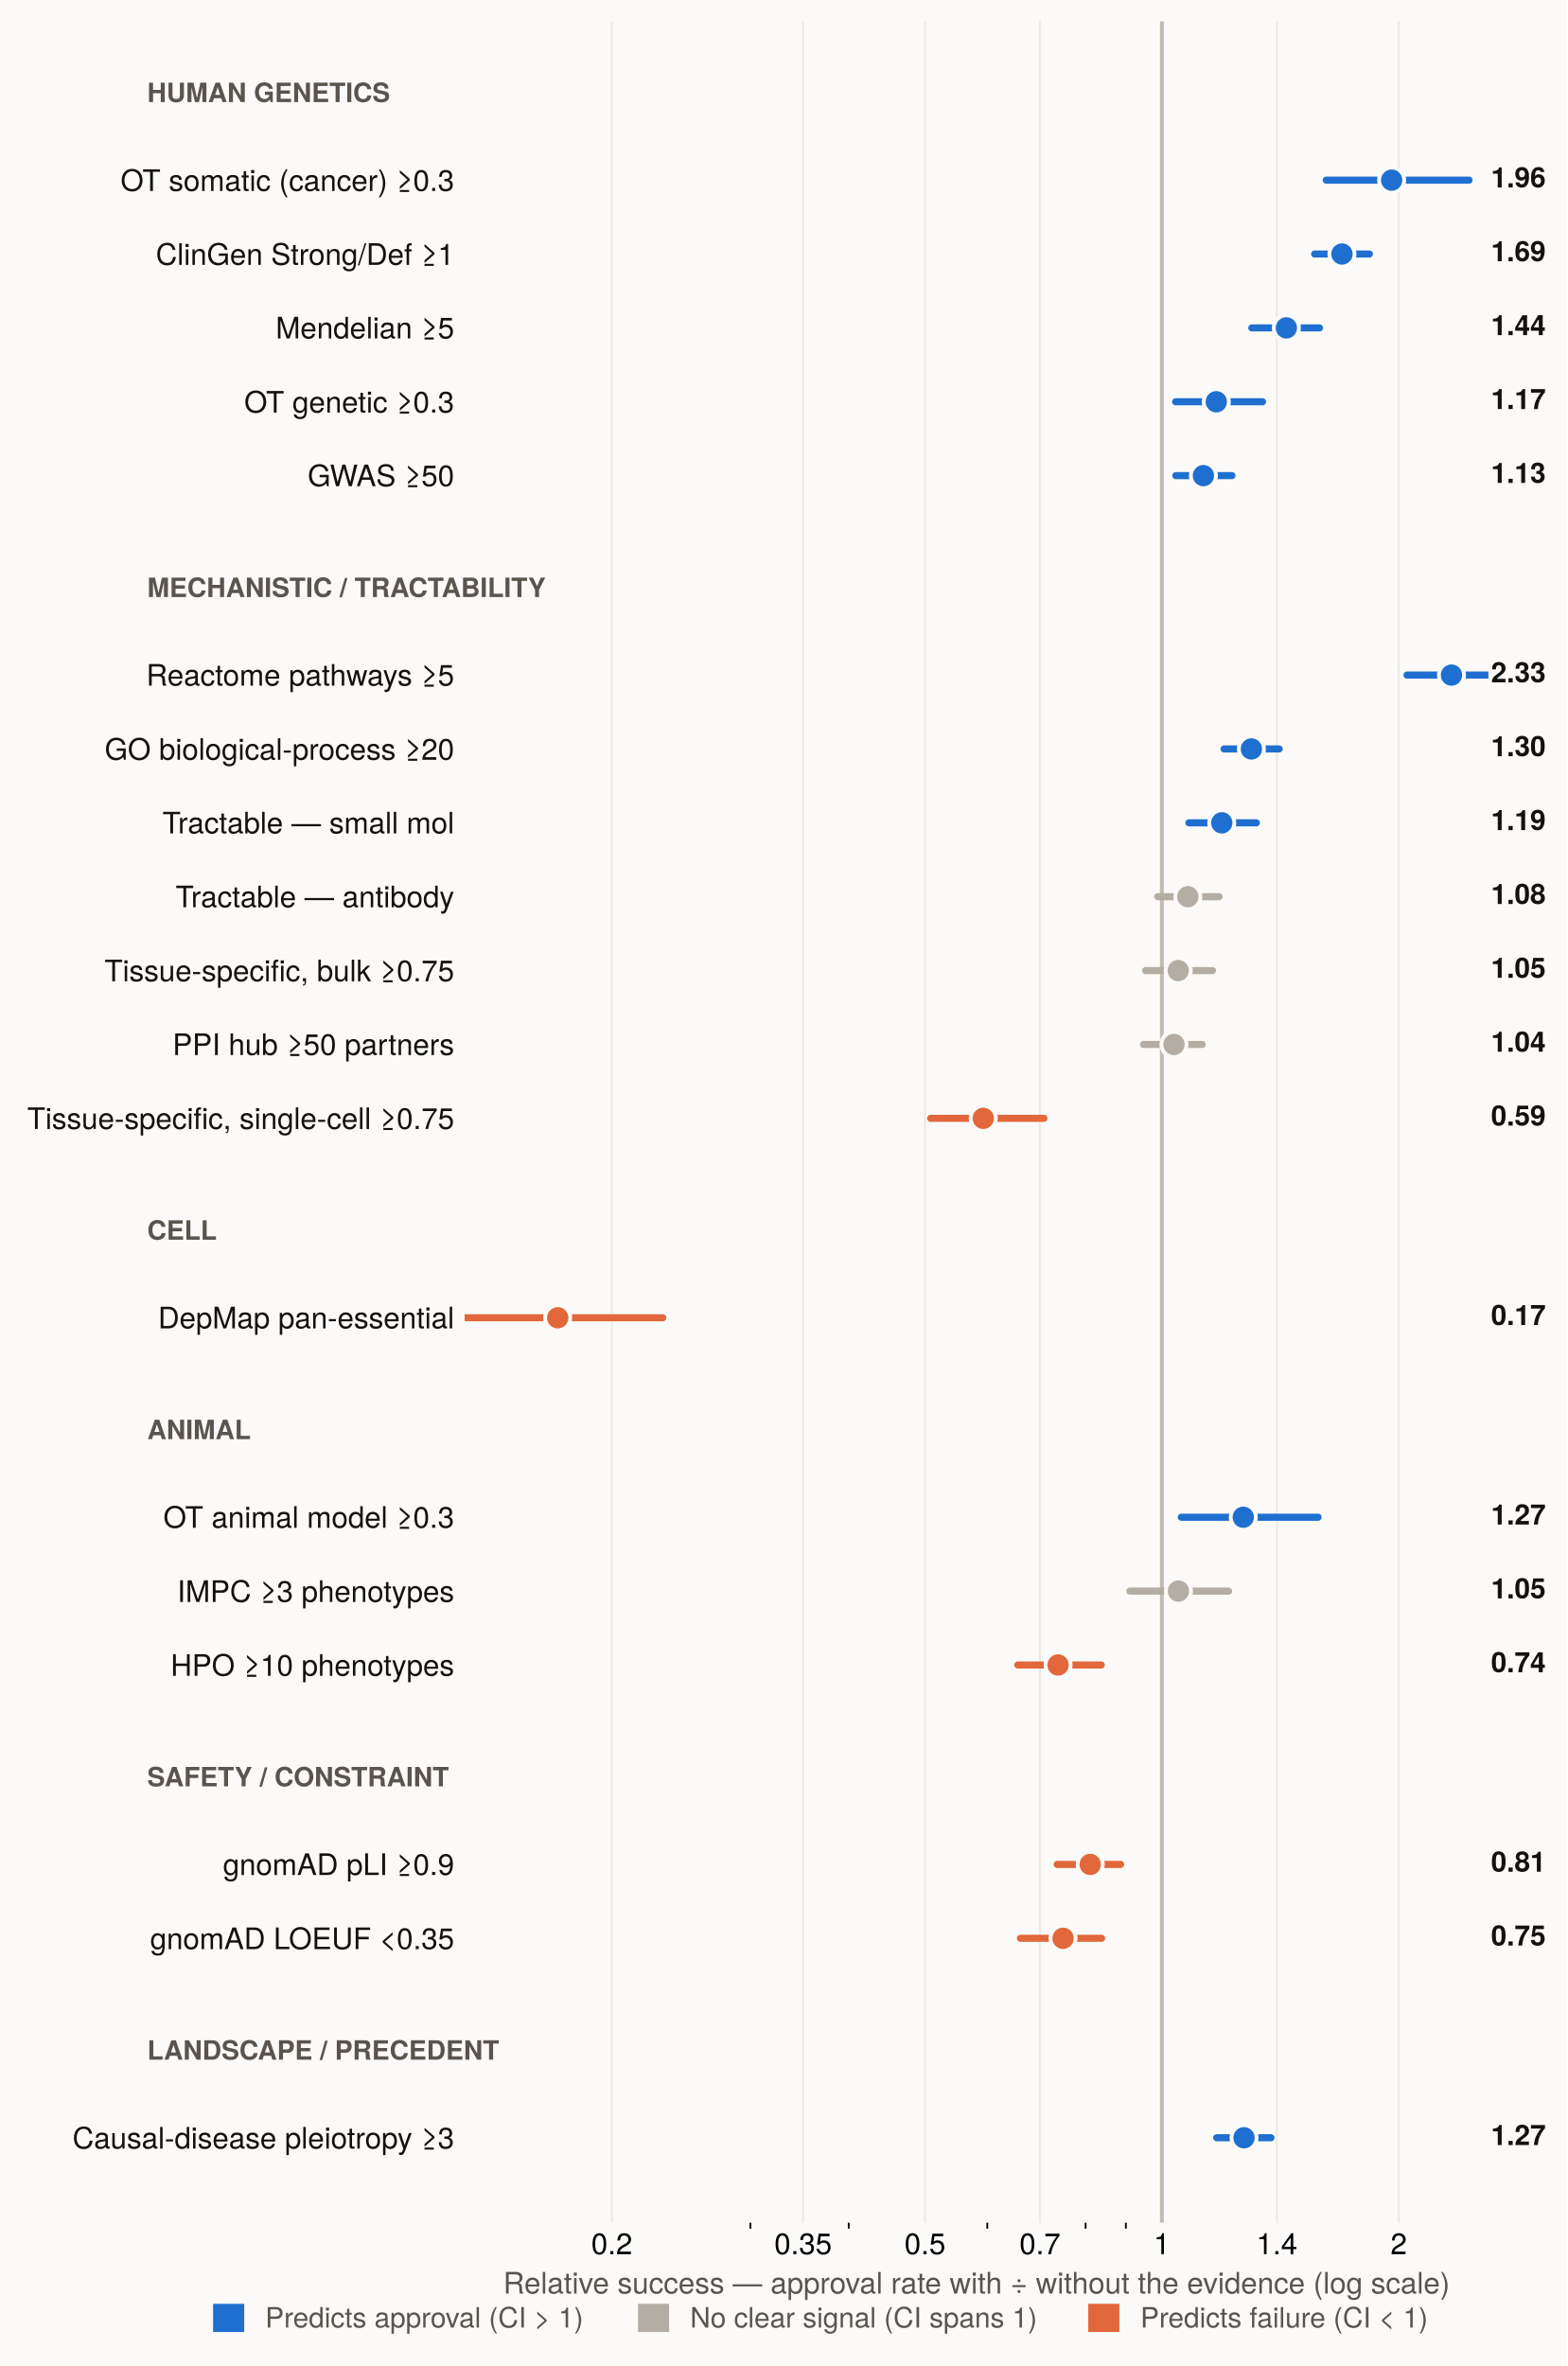
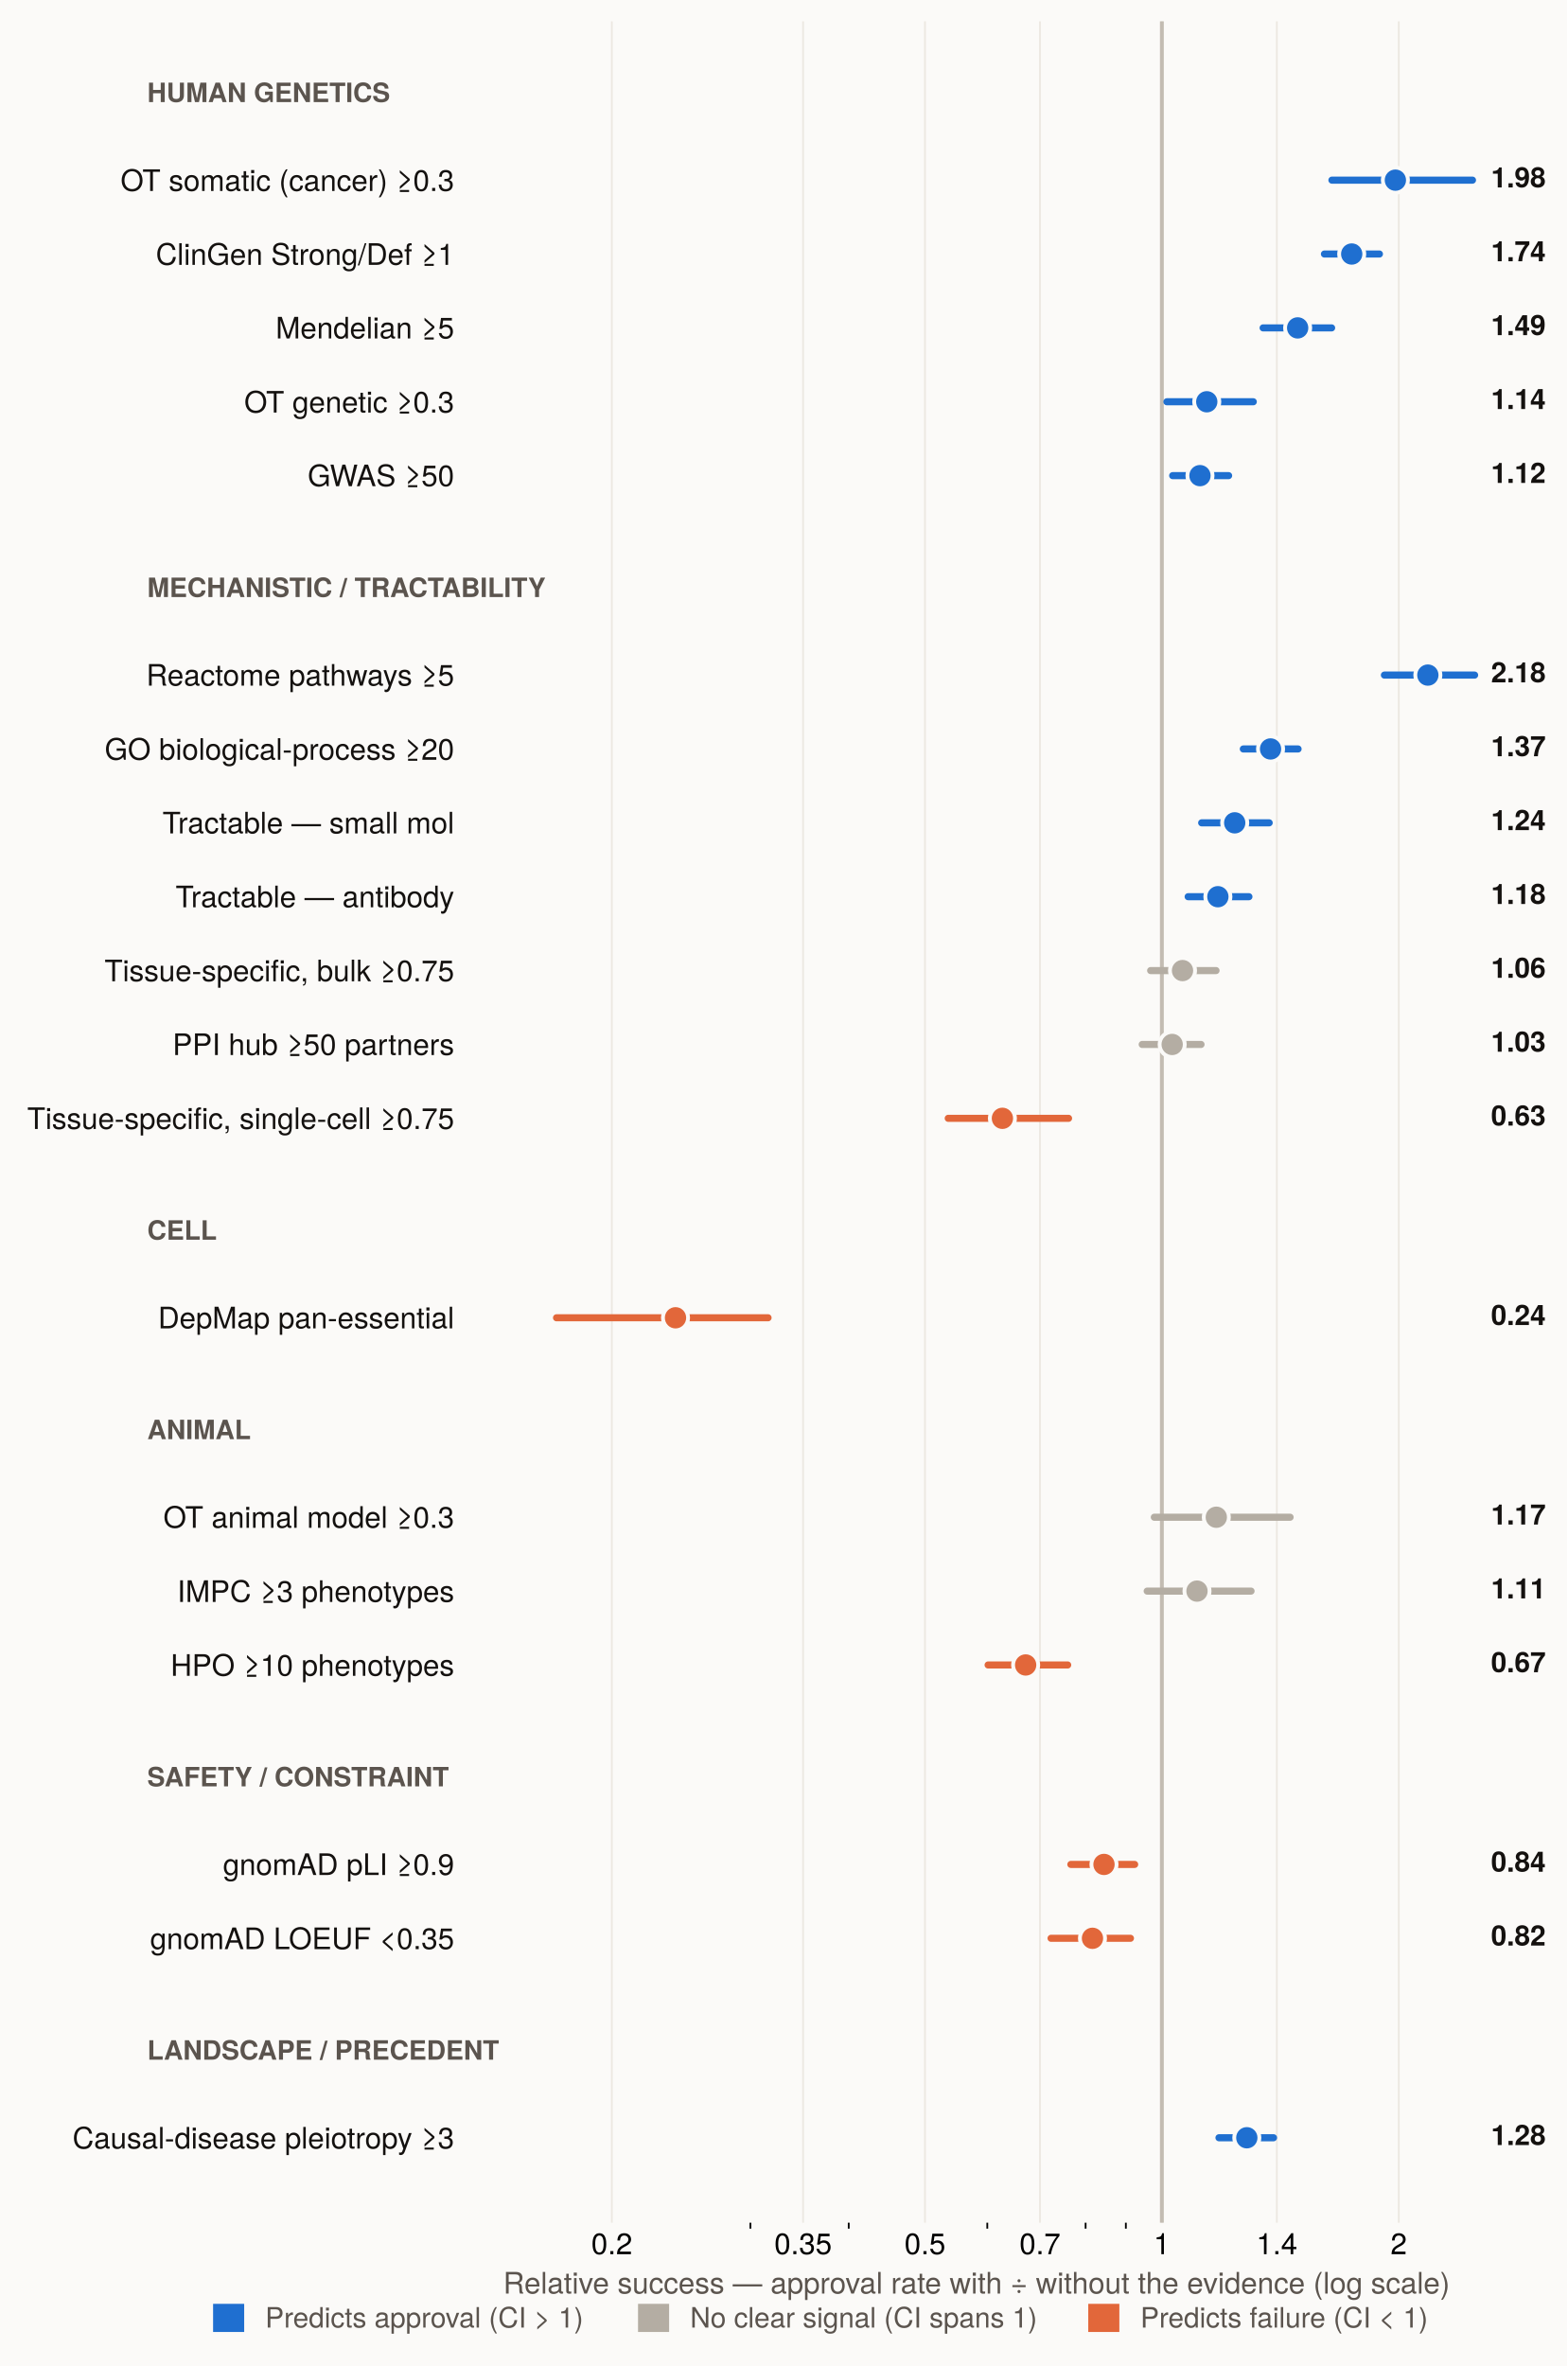
<svg xmlns="http://www.w3.org/2000/svg" xmlns:xlink="http://www.w3.org/1999/xlink" width="529.215pt" height="798.914pt" viewBox="0 0 529.215 798.914" version="1.1">
  <defs>
    <style type="text/css">*{stroke-linejoin: round; stroke-linecap: butt}</style>
  </defs>
  <g id="figure_1">
    <g id="patch_1">
      <path d="M 0 798.914  L 529.215 798.914  L 529.215 0  L 0 0  z " style="fill: #fbfaf8" />
    </g>
    <g id="axes_1">
      <g id="patch_2">
        <path d="M 156.902 750.528  L 502.646 750.528  L 502.646 7.2  L 156.902 7.2  z " style="fill: #fbfaf8" />
      </g>
      <g id="line2d_1">
-         <path d="M 206.619 750.528  L 206.619 7.2  " clip-path="url(#p004f3012dc)" style="fill: none; stroke: #ece8e1; stroke-width: 0.6; stroke-linecap: square" />
+         <path d="M 206.619 750.528  L 206.619 7.2  " clip-path="url(#pcfe691507a)" style="fill: none; stroke: #ece8e1; stroke-width: 0.6; stroke-linecap: square" />
      </g>
      <g id="line2d_2">
-         <path d="M 271.206 750.528  L 271.206 7.2  " clip-path="url(#p004f3012dc)" style="fill: none; stroke: #ece8e1; stroke-width: 0.6; stroke-linecap: square" />
+         <path d="M 271.206 750.528  L 271.206 7.2  " clip-path="url(#pcfe691507a)" style="fill: none; stroke: #ece8e1; stroke-width: 0.6; stroke-linecap: square" />
      </g>
      <g id="line2d_3">
-         <path d="M 312.37 750.528  L 312.37 7.2  " clip-path="url(#p004f3012dc)" style="fill: none; stroke: #ece8e1; stroke-width: 0.6; stroke-linecap: square" />
+         <path d="M 312.37 750.528  L 312.37 7.2  " clip-path="url(#pcfe691507a)" style="fill: none; stroke: #ece8e1; stroke-width: 0.6; stroke-linecap: square" />
      </g>
      <g id="line2d_4">
-         <path d="M 351.203 750.528  L 351.203 7.2  " clip-path="url(#p004f3012dc)" style="fill: none; stroke: #ece8e1; stroke-width: 0.6; stroke-linecap: square" />
+         <path d="M 351.203 750.528  L 351.203 7.2  " clip-path="url(#pcfe691507a)" style="fill: none; stroke: #ece8e1; stroke-width: 0.6; stroke-linecap: square" />
      </g>
      <g id="line2d_5">
-         <path d="M 392.368 750.528  L 392.368 7.2  " clip-path="url(#p004f3012dc)" style="fill: none; stroke: #ece8e1; stroke-width: 0.6; stroke-linecap: square" />
+         <path d="M 392.368 750.528  L 392.368 7.2  " clip-path="url(#pcfe691507a)" style="fill: none; stroke: #ece8e1; stroke-width: 0.6; stroke-linecap: square" />
      </g>
      <g id="line2d_6">
-         <path d="M 431.201 750.528  L 431.201 7.2  " clip-path="url(#p004f3012dc)" style="fill: none; stroke: #ece8e1; stroke-width: 0.6; stroke-linecap: square" />
+         <path d="M 431.201 750.528  L 431.201 7.2  " clip-path="url(#pcfe691507a)" style="fill: none; stroke: #ece8e1; stroke-width: 0.6; stroke-linecap: square" />
      </g>
      <g id="line2d_7">
-         <path d="M 472.366 750.528  L 472.366 7.2  " clip-path="url(#p004f3012dc)" style="fill: none; stroke: #ece8e1; stroke-width: 0.6; stroke-linecap: square" />
+         <path d="M 472.366 750.528  L 472.366 7.2  " clip-path="url(#pcfe691507a)" style="fill: none; stroke: #ece8e1; stroke-width: 0.6; stroke-linecap: square" />
      </g>
      <g id="line2d_8">
-         <path d="M 392.368 750.528  L 392.368 7.2  " clip-path="url(#p004f3012dc)" style="fill: none; stroke: #c3bcb2; stroke-width: 1.3; stroke-linecap: square" />
+         <path d="M 392.368 750.528  L 392.368 7.2  " clip-path="url(#pcfe691507a)" style="fill: none; stroke: #c3bcb2; stroke-width: 1.3; stroke-linecap: square" />
      </g>
      <g id="matplotlib.axis_1">
        <g id="xtick_1">
          <g id="line2d_9" />
          <g id="text_1">
            <text style="font-size: 10px; font-family: 'Helvetica Neue'; text-anchor: middle" x="206.619" y="761.169" transform="rotate(-0 206.6192 761.1686)">0.2</text>
          </g>
        </g>
        <g id="xtick_2">
          <g id="line2d_10" />
          <g id="text_2">
            <text style="font-size: 10px; font-family: 'Helvetica Neue'; text-anchor: middle" x="271.206" y="761.169" transform="rotate(-0 271.2056 761.1686)">0.35</text>
          </g>
        </g>
        <g id="xtick_3">
          <g id="line2d_11" />
          <g id="text_3">
            <text style="font-size: 10px; font-family: 'Helvetica Neue'; text-anchor: middle" x="312.37" y="761.169" transform="rotate(-0 312.3703 761.1686)">0.5</text>
          </g>
        </g>
        <g id="xtick_4">
          <g id="line2d_12" />
          <g id="text_4">
            <text style="font-size: 10px; font-family: 'Helvetica Neue'; text-anchor: middle" x="351.203" y="761.169" transform="rotate(-0 351.2033 761.1686)">0.7</text>
          </g>
        </g>
        <g id="xtick_5">
          <g id="line2d_13" />
          <g id="text_5">
            <text style="font-size: 10px; font-family: 'Helvetica Neue'; text-anchor: middle" x="392.368" y="761.169" transform="rotate(-0 392.3679 761.1686)">1</text>
          </g>
        </g>
        <g id="xtick_6">
          <g id="line2d_14" />
          <g id="text_6">
            <text style="font-size: 10px; font-family: 'Helvetica Neue'; text-anchor: middle" x="431.201" y="761.169" transform="rotate(-0 431.2009 761.1686)">1.4</text>
          </g>
        </g>
        <g id="xtick_7">
          <g id="line2d_15" />
          <g id="text_7">
            <text style="font-size: 10px; font-family: 'Helvetica Neue'; text-anchor: middle" x="472.366" y="761.169" transform="rotate(-0 472.3655 761.1686)">2</text>
          </g>
        </g>
        <g id="xtick_8">
          <g id="line2d_16">
            <defs>
-               <path id="m0135b9753f" d="M 0 0  L 0 2  " style="stroke: #000000; stroke-width: 0.6" />
+               <path id="m23ae0dc2fc" d="M 0 0  L 0 2  " style="stroke: #000000; stroke-width: 0.6" />
            </defs>
            <g>
-               <use xlink:href="#m0135b9753f" x="253.415" y="750.528" style="stroke: #000000; stroke-width: 0.6" />
+               <use xlink:href="#m23ae0dc2fc" x="253.415" y="750.528" style="stroke: #000000; stroke-width: 0.6" />
            </g>
          </g>
        </g>
        <g id="xtick_9">
          <g id="line2d_17">
            <g>
-               <use xlink:href="#m0135b9753f" x="286.617" y="750.528" style="stroke: #000000; stroke-width: 0.6" />
+               <use xlink:href="#m23ae0dc2fc" x="286.617" y="750.528" style="stroke: #000000; stroke-width: 0.6" />
            </g>
          </g>
        </g>
        <g id="xtick_10">
          <g id="line2d_18">
            <g>
-               <use xlink:href="#m0135b9753f" x="333.412" y="750.528" style="stroke: #000000; stroke-width: 0.6" />
+               <use xlink:href="#m23ae0dc2fc" x="333.412" y="750.528" style="stroke: #000000; stroke-width: 0.6" />
            </g>
          </g>
        </g>
        <g id="xtick_11">
          <g id="line2d_19">
            <g>
-               <use xlink:href="#m0135b9753f" x="366.614" y="750.528" style="stroke: #000000; stroke-width: 0.6" />
+               <use xlink:href="#m23ae0dc2fc" x="366.614" y="750.528" style="stroke: #000000; stroke-width: 0.6" />
            </g>
          </g>
        </g>
        <g id="xtick_12">
          <g id="line2d_20">
            <g>
-               <use xlink:href="#m0135b9753f" x="380.208" y="750.528" style="stroke: #000000; stroke-width: 0.6" />
+               <use xlink:href="#m23ae0dc2fc" x="380.208" y="750.528" style="stroke: #000000; stroke-width: 0.6" />
            </g>
          </g>
        </g>
        <g id="text_8">
          <text style="font-size: 10px; font-family: 'Helvetica Neue'; text-anchor: middle; fill: #5b544e" x="329.774" y="774.448" transform="rotate(-0 329.7736 774.4483)">Relative success — approval rate with ÷ without the evidence  (log scale)</text>
        </g>
      </g>
      <g id="matplotlib.axis_2">
        <g id="ytick_1">
          <g id="line2d_21" />
          <g id="text_9">
            <text style="font-size: 10px; font-family: 'Helvetica Neue'; text-anchor: end; fill: #14110f" x="153.402" y="64.484" transform="rotate(-0 153.4016 64.48406)">OT somatic (cancer) ≥0.3</text>
          </g>
        </g>
        <g id="ytick_2">
          <g id="line2d_22" />
          <g id="text_10">
            <text style="font-size: 10px; font-family: 'Helvetica Neue'; text-anchor: end; fill: #14110f" x="153.402" y="89.428" transform="rotate(-0 153.4016 89.42795)">ClinGen Strong/Def ≥1</text>
          </g>
        </g>
        <g id="ytick_3">
          <g id="line2d_23" />
          <g id="text_11">
            <text style="font-size: 10px; font-family: 'Helvetica Neue'; text-anchor: end; fill: #14110f" x="153.402" y="114.287" transform="rotate(-0 153.4016 114.2875)">Mendelian ≥5</text>
          </g>
        </g>
        <g id="ytick_4">
          <g id="line2d_24" />
          <g id="text_12">
            <text style="font-size: 10px; font-family: 'Helvetica Neue'; text-anchor: end; fill: #14110f" x="153.402" y="139.316" transform="rotate(-0 153.4016 139.3157)">OT genetic ≥0.3</text>
          </g>
        </g>
        <g id="ytick_5">
          <g id="line2d_25" />
          <g id="text_13">
            <text style="font-size: 10px; font-family: 'Helvetica Neue'; text-anchor: end; fill: #14110f" x="153.402" y="164.175" transform="rotate(-0 153.4016 164.1753)">GWAS ≥50</text>
          </g>
        </g>
        <g id="ytick_6">
          <g id="line2d_26" />
          <g id="text_14">
            <text style="font-size: 10px; font-family: 'Helvetica Neue'; text-anchor: end; fill: #14110f" x="153.402" y="231.524" transform="rotate(-0 153.4016 231.5238)">Reactome pathways ≥5</text>
          </g>
        </g>
        <g id="ytick_7">
          <g id="line2d_27" />
          <g id="text_15">
            <text style="font-size: 10px; font-family: 'Helvetica Neue'; text-anchor: end; fill: #14110f" x="153.402" y="256.552" transform="rotate(-0 153.4016 256.552)">GO biological-process ≥20</text>
          </g>
        </g>
        <g id="ytick_8">
          <g id="line2d_28" />
          <g id="text_16">
            <text style="font-size: 10px; font-family: 'Helvetica Neue'; text-anchor: end; fill: #14110f" x="153.402" y="281.412" transform="rotate(-0 153.4016 281.4115)">Tractable — small mol</text>
          </g>
        </g>
        <g id="ytick_9">
          <g id="line2d_29" />
          <g id="text_17">
            <text style="font-size: 10px; font-family: 'Helvetica Neue'; text-anchor: end; fill: #14110f" x="153.402" y="306.355" transform="rotate(-0 153.4016 306.3554)">Tractable — antibody</text>
          </g>
        </g>
        <g id="ytick_10">
          <g id="line2d_30" />
          <g id="text_18">
            <text style="font-size: 10px; font-family: 'Helvetica Neue'; text-anchor: end; fill: #14110f" x="153.402" y="331.339" transform="rotate(-0 153.4016 331.3392)">Tissue-specific, bulk ≥0.75</text>
          </g>
        </g>
        <g id="ytick_11">
          <g id="line2d_31" />
          <g id="text_19">
            <text style="font-size: 10px; font-family: 'Helvetica Neue'; text-anchor: end; fill: #14110f" x="153.402" y="356.243" transform="rotate(-0 153.4016 356.2432)">PPI hub ≥50 partners</text>
          </g>
        </g>
        <g id="ytick_12">
          <g id="line2d_32" />
          <g id="text_20">
            <text style="font-size: 10px; font-family: 'Helvetica Neue'; text-anchor: end; fill: #14110f" x="153.402" y="381.227" transform="rotate(-0 153.4016 381.227)">Tissue-specific, single-cell ≥0.75</text>
          </g>
        </g>
        <g id="ytick_13">
          <g id="line2d_33" />
          <g id="text_21">
            <text style="font-size: 10px; font-family: 'Helvetica Neue'; text-anchor: end; fill: #14110f" x="153.402" y="448.536" transform="rotate(-0 153.4016 448.5356)">DepMap pan-essential</text>
          </g>
        </g>
        <g id="ytick_14">
          <g id="line2d_34" />
          <g id="text_22">
            <text style="font-size: 10px; font-family: 'Helvetica Neue'; text-anchor: end; fill: #14110f" x="153.402" y="515.884" transform="rotate(-0 153.4016 515.8841)">OT animal model ≥0.3</text>
          </g>
        </g>
        <g id="ytick_15">
          <g id="line2d_35" />
          <g id="text_23">
            <text style="font-size: 10px; font-family: 'Helvetica Neue'; text-anchor: end; fill: #14110f" x="153.402" y="540.912" transform="rotate(-0 153.4016 540.9124)">IMPC ≥3 phenotypes</text>
          </g>
        </g>
        <g id="ytick_16">
          <g id="line2d_36" />
          <g id="text_24">
            <text style="font-size: 10px; font-family: 'Helvetica Neue'; text-anchor: end; fill: #14110f" x="153.402" y="565.856" transform="rotate(-0 153.4016 565.8563)">HPO ≥10 phenotypes</text>
          </g>
        </g>
        <g id="ytick_17">
          <g id="line2d_37" />
          <g id="text_25">
            <text style="font-size: 10px; font-family: 'Helvetica Neue'; text-anchor: end; fill: #14110f" x="153.402" y="633.12" transform="rotate(-0 153.4016 633.1204)">gnomAD pLI ≥0.9</text>
          </g>
        </g>
        <g id="ytick_18">
          <g id="line2d_38" />
          <g id="text_26">
            <text style="font-size: 10px; font-family: 'Helvetica Neue'; text-anchor: end; fill: #14110f" x="153.402" y="658.149" transform="rotate(-0 153.4016 658.1487)">gnomAD LOEUF &lt;0.35</text>
          </g>
        </g>
        <g id="ytick_19">
          <g id="line2d_39" />
          <g id="text_27">
            <text style="font-size: 10px; font-family: 'Helvetica Neue'; text-anchor: end; fill: #14110f" x="153.402" y="725.497" transform="rotate(-0 153.4016 725.4972)">Causal-disease pleiotropy ≥3</text>
          </g>
        </g>
      </g>
      <g id="line2d_40">
-         <path d="M 447.877 60.829  L 496.092 60.829  " clip-path="url(#p004f3012dc)" style="fill: none; stroke: #1f6fd0; stroke-width: 2.4; stroke-linecap: round" />
+         <path d="M 449.795 60.829  L 497.261 60.829  " clip-path="url(#pcfe691507a)" style="fill: none; stroke: #1f6fd0; stroke-width: 2.4; stroke-linecap: round" />
      </g>
      <g id="line2d_41">
-         <path d="M 443.953 85.773  L 462.443 85.773  " clip-path="url(#p004f3012dc)" style="fill: none; stroke: #1f6fd0; stroke-width: 2.4; stroke-linecap: round" />
+         <path d="M 447.268 85.773  L 465.835 85.773  " clip-path="url(#pcfe691507a)" style="fill: none; stroke: #1f6fd0; stroke-width: 2.4; stroke-linecap: round" />
      </g>
      <g id="line2d_42">
-         <path d="M 422.736 110.717  L 445.588 110.717  " clip-path="url(#p004f3012dc)" style="fill: none; stroke: #1f6fd0; stroke-width: 2.4; stroke-linecap: round" />
+         <path d="M 426.562 110.717  L 449.693 110.717  " clip-path="url(#pcfe691507a)" style="fill: none; stroke: #1f6fd0; stroke-width: 2.4; stroke-linecap: round" />
      </g>
      <g id="line2d_43">
-         <path d="M 397.014 135.661  L 426.358 135.661  " clip-path="url(#p004f3012dc)" style="fill: none; stroke: #1f6fd0; stroke-width: 2.4; stroke-linecap: round" />
+         <path d="M 394.066 135.661  L 423.239 135.661  " clip-path="url(#pcfe691507a)" style="fill: none; stroke: #1f6fd0; stroke-width: 2.4; stroke-linecap: round" />
      </g>
      <g id="line2d_44">
-         <path d="M 397.09 160.605  L 416.037 160.605  " clip-path="url(#p004f3012dc)" style="fill: none; stroke: #1f6fd0; stroke-width: 2.4; stroke-linecap: round" />
+         <path d="M 396.016 160.605  L 414.91 160.605  " clip-path="url(#pcfe691507a)" style="fill: none; stroke: #1f6fd0; stroke-width: 2.4; stroke-linecap: round" />
      </g>
      <g id="line2d_45">
-         <path d="M 475.144 227.953  L 506.583 227.953  " clip-path="url(#p004f3012dc)" style="fill: none; stroke: #1f6fd0; stroke-width: 2.4; stroke-linecap: round" />
+         <path d="M 467.518 227.953  L 497.985 227.953  " clip-path="url(#pcfe691507a)" style="fill: none; stroke: #1f6fd0; stroke-width: 2.4; stroke-linecap: round" />
      </g>
      <g id="line2d_46">
-         <path d="M 413.381 252.897  L 431.984 252.897  " clip-path="url(#p004f3012dc)" style="fill: none; stroke: #1f6fd0; stroke-width: 2.4; stroke-linecap: round" />
+         <path d="M 419.873 252.897  L 438.366 252.897  " clip-path="url(#pcfe691507a)" style="fill: none; stroke: #1f6fd0; stroke-width: 2.4; stroke-linecap: round" />
      </g>
      <g id="line2d_47">
-         <path d="M 401.496 277.841  L 424.277 277.841  " clip-path="url(#p004f3012dc)" style="fill: none; stroke: #1f6fd0; stroke-width: 2.4; stroke-linecap: round" />
+         <path d="M 405.807 277.841  L 428.607 277.841  " clip-path="url(#pcfe691507a)" style="fill: none; stroke: #1f6fd0; stroke-width: 2.4; stroke-linecap: round" />
      </g>
      <g id="line2d_48">
-         <path d="M 390.974 302.785  L 411.682 302.785  " clip-path="url(#p004f3012dc)" style="fill: none; stroke: #b4ada3; stroke-width: 2.4; stroke-linecap: round" />
+         <path d="M 401.244 302.785  L 421.767 302.785  " clip-path="url(#pcfe691507a)" style="fill: none; stroke: #1f6fd0; stroke-width: 2.4; stroke-linecap: round" />
      </g>
      <g id="line2d_49">
-         <path d="M 386.891 327.729  L 409.443 327.729  " clip-path="url(#p004f3012dc)" style="fill: none; stroke: #b4ada3; stroke-width: 2.4; stroke-linecap: round" />
+         <path d="M 388.577 327.729  L 410.66 327.729  " clip-path="url(#pcfe691507a)" style="fill: none; stroke: #b4ada3; stroke-width: 2.4; stroke-linecap: round" />
      </g>
      <g id="line2d_50">
-         <path d="M 386.182 352.673  L 405.979 352.673  " clip-path="url(#p004f3012dc)" style="fill: none; stroke: #b4ada3; stroke-width: 2.4; stroke-linecap: round" />
+         <path d="M 385.73 352.673  L 405.592 352.673  " clip-path="url(#pcfe691507a)" style="fill: none; stroke: #b4ada3; stroke-width: 2.4; stroke-linecap: round" />
      </g>
      <g id="line2d_51">
-         <path d="M 314.288 377.617  L 352.534 377.617  " clip-path="url(#p004f3012dc)" style="fill: none; stroke: #e2673a; stroke-width: 2.4; stroke-linecap: round" />
+         <path d="M 320.224 377.617  L 360.856 377.617  " clip-path="url(#pcfe691507a)" style="fill: none; stroke: #e2673a; stroke-width: 2.4; stroke-linecap: round" />
      </g>
      <g id="line2d_52">
-         <path d="M 141.275 444.965  L 223.822 444.965  " clip-path="url(#p004f3012dc)" style="fill: none; stroke: #e2673a; stroke-width: 2.4; stroke-linecap: round" />
+         <path d="M 187.945 444.965  L 259.373 444.965  " clip-path="url(#pcfe691507a)" style="fill: none; stroke: #e2673a; stroke-width: 2.4; stroke-linecap: round" />
      </g>
      <g id="line2d_53">
-         <path d="M 398.921 512.314  L 445.114 512.314  " clip-path="url(#p004f3012dc)" style="fill: none; stroke: #1f6fd0; stroke-width: 2.4; stroke-linecap: round" />
+         <path d="M 389.812 512.314  L 435.675 512.314  " clip-path="url(#pcfe691507a)" style="fill: none; stroke: #b4ada3; stroke-width: 2.4; stroke-linecap: round" />
      </g>
      <g id="line2d_54">
-         <path d="M 381.565 537.258  L 414.9 537.258  " clip-path="url(#p004f3012dc)" style="fill: none; stroke: #b4ada3; stroke-width: 2.4; stroke-linecap: round" />
+         <path d="M 387.408 537.258  L 422.485 537.258  " clip-path="url(#pcfe691507a)" style="fill: none; stroke: #b4ada3; stroke-width: 2.4; stroke-linecap: round" />
      </g>
      <g id="line2d_55">
-         <path d="M 343.721 562.202  L 371.901 562.202  " clip-path="url(#p004f3012dc)" style="fill: none; stroke: #e2673a; stroke-width: 2.4; stroke-linecap: round" />
+         <path d="M 333.687 562.202  L 360.562 562.202  " clip-path="url(#pcfe691507a)" style="fill: none; stroke: #e2673a; stroke-width: 2.4; stroke-linecap: round" />
      </g>
      <g id="line2d_56">
-         <path d="M 357.01 629.55  L 378.453 629.55  " clip-path="url(#p004f3012dc)" style="fill: none; stroke: #e2673a; stroke-width: 2.4; stroke-linecap: round" />
+         <path d="M 361.635 629.55  L 383.177 629.55  " clip-path="url(#pcfe691507a)" style="fill: none; stroke: #e2673a; stroke-width: 2.4; stroke-linecap: round" />
      </g>
      <g id="line2d_57">
-         <path d="M 344.609 654.494  L 372.017 654.494  " clip-path="url(#p004f3012dc)" style="fill: none; stroke: #e2673a; stroke-width: 2.4; stroke-linecap: round" />
+         <path d="M 354.947 654.494  L 381.759 654.494  " clip-path="url(#pcfe691507a)" style="fill: none; stroke: #e2673a; stroke-width: 2.4; stroke-linecap: round" />
      </g>
      <g id="line2d_58">
-         <path d="M 410.878 721.843  L 429.208 721.843  " clip-path="url(#p004f3012dc)" style="fill: none; stroke: #1f6fd0; stroke-width: 2.4; stroke-linecap: round" />
+         <path d="M 411.652 721.843  L 430.08 721.843  " clip-path="url(#pcfe691507a)" style="fill: none; stroke: #1f6fd0; stroke-width: 2.4; stroke-linecap: round" />
      </g>
      <g id="line2d_59">
        <defs>
-           <path id="m5ad9fe6018" d="M 0 4.25  C 1.127 4.25 2.208 3.802 3.005 3.005  C 3.802 2.208 4.25 1.127 4.25 0  C 4.25 -1.127 3.802 -2.208 3.005 -3.005  C 2.208 -3.802 1.127 -4.25 0 -4.25  C -1.127 -4.25 -2.208 -3.802 -3.005 -3.005  C -3.802 -2.208 -4.25 -1.127 -4.25 0  C -4.25 1.127 -3.802 2.208 -3.005 3.005  C -2.208 3.802 -1.127 4.25 0 4.25  z " style="stroke: #fbfaf8; stroke-width: 1.3" />
+           <path id="md6acfb5552" d="M 0 4.25  C 1.127 4.25 2.208 3.802 3.005 3.005  C 3.802 2.208 4.25 1.127 4.25 0  C 4.25 -1.127 3.802 -2.208 3.005 -3.005  C 2.208 -3.802 1.127 -4.25 0 -4.25  C -1.127 -4.25 -2.208 -3.802 -3.005 -3.005  C -3.802 -2.208 -4.25 -1.127 -4.25 0  C -4.25 1.127 -3.802 2.208 -3.005 3.005  C -2.208 3.802 -1.127 4.25 0 4.25  z " style="stroke: #fbfaf8; stroke-width: 1.3" />
        </defs>
-         <g clip-path="url(#p004f3012dc)">
-           <use xlink:href="#m5ad9fe6018" x="469.964" y="60.829" style="fill: #1f6fd0; stroke: #fbfaf8; stroke-width: 1.3" />
+         <g clip-path="url(#pcfe691507a)">
+           <use xlink:href="#md6acfb5552" x="471.227" y="60.829" style="fill: #1f6fd0; stroke: #fbfaf8; stroke-width: 1.3" />
        </g>
      </g>
      <g id="text_28">
-         <text style="font-weight: 700; font-size: 9.5px; font-family: 'Helvetica Neue'; text-anchor: start; fill: #14110f" x="503.53" y="63.285" transform="rotate(-0 503.53 63.28527)">1.96</text>
+         <text style="font-weight: 700; font-size: 9.5px; font-family: 'Helvetica Neue'; text-anchor: start; fill: #14110f" x="503.53" y="63.285" transform="rotate(-0 503.53 63.28527)">1.98</text>
      </g>
      <g id="line2d_60">
-         <g clip-path="url(#p004f3012dc)">
-           <use xlink:href="#m5ad9fe6018" x="453.19" y="85.773" style="fill: #1f6fd0; stroke: #fbfaf8; stroke-width: 1.3" />
+         <g clip-path="url(#pcfe691507a)">
+           <use xlink:href="#md6acfb5552" x="456.479" y="85.773" style="fill: #1f6fd0; stroke: #fbfaf8; stroke-width: 1.3" />
        </g>
      </g>
      <g id="text_29">
-         <text style="font-weight: 700; font-size: 9.5px; font-family: 'Helvetica Neue'; text-anchor: start; fill: #14110f" x="503.53" y="88.229" transform="rotate(-0 503.53 88.22916)">1.69</text>
+         <text style="font-weight: 700; font-size: 9.5px; font-family: 'Helvetica Neue'; text-anchor: start; fill: #14110f" x="503.53" y="88.229" transform="rotate(-0 503.53 88.22916)">1.74</text>
      </g>
      <g id="line2d_61">
-         <g clip-path="url(#p004f3012dc)">
-           <use xlink:href="#m5ad9fe6018" x="434.412" y="110.717" style="fill: #1f6fd0; stroke: #fbfaf8; stroke-width: 1.3" />
+         <g clip-path="url(#pcfe691507a)">
+           <use xlink:href="#md6acfb5552" x="438.223" y="110.717" style="fill: #1f6fd0; stroke: #fbfaf8; stroke-width: 1.3" />
        </g>
      </g>
      <g id="text_30">
-         <text style="font-weight: 700; font-size: 9.5px; font-family: 'Helvetica Neue'; text-anchor: start; fill: #14110f" x="503.53" y="113.173" transform="rotate(-0 503.53 113.1731)">1.44</text>
+         <text style="font-weight: 700; font-size: 9.5px; font-family: 'Helvetica Neue'; text-anchor: start; fill: #14110f" x="503.53" y="113.173" transform="rotate(-0 503.53 113.1731)">1.49</text>
      </g>
      <g id="line2d_62">
-         <g clip-path="url(#p004f3012dc)">
-           <use xlink:href="#m5ad9fe6018" x="410.745" y="135.661" style="fill: #1f6fd0; stroke: #fbfaf8; stroke-width: 1.3" />
+         <g clip-path="url(#pcfe691507a)">
+           <use xlink:href="#md6acfb5552" x="407.53" y="135.661" style="fill: #1f6fd0; stroke: #fbfaf8; stroke-width: 1.3" />
        </g>
      </g>
      <g id="text_31">
-         <text style="font-weight: 700; font-size: 9.5px; font-family: 'Helvetica Neue'; text-anchor: start; fill: #14110f" x="503.53" y="138.117" transform="rotate(-0 503.53 138.1169)">1.17</text>
+         <text style="font-weight: 700; font-size: 9.5px; font-family: 'Helvetica Neue'; text-anchor: start; fill: #14110f" x="503.53" y="138.117" transform="rotate(-0 503.53 138.1169)">1.14</text>
      </g>
      <g id="line2d_63">
-         <g clip-path="url(#p004f3012dc)">
-           <use xlink:href="#m5ad9fe6018" x="406.392" y="160.605" style="fill: #1f6fd0; stroke: #fbfaf8; stroke-width: 1.3" />
+         <g clip-path="url(#pcfe691507a)">
+           <use xlink:href="#md6acfb5552" x="405.236" y="160.605" style="fill: #1f6fd0; stroke: #fbfaf8; stroke-width: 1.3" />
        </g>
      </g>
      <g id="text_32">
-         <text style="font-weight: 700; font-size: 9.5px; font-family: 'Helvetica Neue'; text-anchor: start; fill: #14110f" x="503.53" y="163.061" transform="rotate(-0 503.53 163.0608)">1.13</text>
+         <text style="font-weight: 700; font-size: 9.5px; font-family: 'Helvetica Neue'; text-anchor: start; fill: #14110f" x="503.53" y="163.061" transform="rotate(-0 503.53 163.0608)">1.12</text>
      </g>
      <g id="line2d_64">
-         <g clip-path="url(#p004f3012dc)">
-           <use xlink:href="#m5ad9fe6018" x="490.17" y="227.953" style="fill: #1f6fd0; stroke: #fbfaf8; stroke-width: 1.3" />
+         <g clip-path="url(#pcfe691507a)">
+           <use xlink:href="#md6acfb5552" x="482.19" y="227.953" style="fill: #1f6fd0; stroke: #fbfaf8; stroke-width: 1.3" />
        </g>
      </g>
      <g id="text_33">
-         <text style="font-weight: 700; font-size: 9.5px; font-family: 'Helvetica Neue'; text-anchor: start; fill: #14110f" x="503.53" y="230.409" transform="rotate(-0 503.53 230.4093)">2.33</text>
+         <text style="font-weight: 700; font-size: 9.5px; font-family: 'Helvetica Neue'; text-anchor: start; fill: #14110f" x="503.53" y="230.409" transform="rotate(-0 503.53 230.4093)">2.18</text>
      </g>
      <g id="line2d_65">
-         <g clip-path="url(#p004f3012dc)">
-           <use xlink:href="#m5ad9fe6018" x="422.594" y="252.897" style="fill: #1f6fd0; stroke: #fbfaf8; stroke-width: 1.3" />
+         <g clip-path="url(#pcfe691507a)">
+           <use xlink:href="#md6acfb5552" x="429.07" y="252.897" style="fill: #1f6fd0; stroke: #fbfaf8; stroke-width: 1.3" />
        </g>
      </g>
      <g id="text_34">
-         <text style="font-weight: 700; font-size: 9.5px; font-family: 'Helvetica Neue'; text-anchor: start; fill: #14110f" x="503.53" y="255.353" transform="rotate(-0 503.53 255.3532)">1.30</text>
+         <text style="font-weight: 700; font-size: 9.5px; font-family: 'Helvetica Neue'; text-anchor: start; fill: #14110f" x="503.53" y="255.353" transform="rotate(-0 503.53 255.3532)">1.37</text>
      </g>
      <g id="line2d_66">
-         <g clip-path="url(#p004f3012dc)">
-           <use xlink:href="#m5ad9fe6018" x="412.598" y="277.841" style="fill: #1f6fd0; stroke: #fbfaf8; stroke-width: 1.3" />
+         <g clip-path="url(#pcfe691507a)">
+           <use xlink:href="#md6acfb5552" x="416.967" y="277.841" style="fill: #1f6fd0; stroke: #fbfaf8; stroke-width: 1.3" />
        </g>
      </g>
      <g id="text_35">
-         <text style="font-weight: 700; font-size: 9.5px; font-family: 'Helvetica Neue'; text-anchor: start; fill: #14110f" x="503.53" y="280.297" transform="rotate(-0 503.53 280.2971)">1.19</text>
+         <text style="font-weight: 700; font-size: 9.5px; font-family: 'Helvetica Neue'; text-anchor: start; fill: #14110f" x="503.53" y="280.297" transform="rotate(-0 503.53 280.2971)">1.24</text>
      </g>
      <g id="line2d_67">
+         <g clip-path="url(#pcfe691507a)">
+           <use xlink:href="#md6acfb5552" x="411.282" y="302.785" style="fill: #1f6fd0; stroke: #fbfaf8; stroke-width: 1.3" />
+         </g>
+       </g>
+       <g id="text_36">
+         <text style="font-weight: 700; font-size: 9.5px; font-family: 'Helvetica Neue'; text-anchor: start; fill: #14110f" x="503.53" y="305.241" transform="rotate(-0 503.53 305.241)">1.18</text>
+       </g>
+       <g id="line2d_68">
        <defs>
-           <path id="mce7ad158c8" d="M 0 4.25  C 1.127 4.25 2.208 3.802 3.005 3.005  C 3.802 2.208 4.25 1.127 4.25 0  C 4.25 -1.127 3.802 -2.208 3.005 -3.005  C 2.208 -3.802 1.127 -4.25 0 -4.25  C -1.127 -4.25 -2.208 -3.802 -3.005 -3.005  C -3.802 -2.208 -4.25 -1.127 -4.25 0  C -4.25 1.127 -3.802 2.208 -3.005 3.005  C -2.208 3.802 -1.127 4.25 0 4.25  z " style="stroke: #fbfaf8; stroke-width: 1.3" />
+           <path id="m5fa4554dd5" d="M 0 4.25  C 1.127 4.25 2.208 3.802 3.005 3.005  C 3.802 2.208 4.25 1.127 4.25 0  C 4.25 -1.127 3.802 -2.208 3.005 -3.005  C 2.208 -3.802 1.127 -4.25 0 -4.25  C -1.127 -4.25 -2.208 -3.802 -3.005 -3.005  C -3.802 -2.208 -4.25 -1.127 -4.25 0  C -4.25 1.127 -3.802 2.208 -3.005 3.005  C -2.208 3.802 -1.127 4.25 0 4.25  z " style="stroke: #fbfaf8; stroke-width: 1.3" />
        </defs>
-         <g clip-path="url(#p004f3012dc)">
-           <use xlink:href="#mce7ad158c8" x="401.14" y="302.785" style="fill: #b4ada3; stroke: #fbfaf8; stroke-width: 1.3" />
-         </g>
-       </g>
-       <g id="text_36">
-         <text style="font-weight: 700; font-size: 9.5px; font-family: 'Helvetica Neue'; text-anchor: start; fill: #14110f" x="503.53" y="305.241" transform="rotate(-0 503.53 305.241)">1.08</text>
-       </g>
-       <g id="line2d_68">
-         <g clip-path="url(#p004f3012dc)">
-           <use xlink:href="#mce7ad158c8" x="397.888" y="327.729" style="fill: #b4ada3; stroke: #fbfaf8; stroke-width: 1.3" />
+         <g clip-path="url(#pcfe691507a)">
+           <use xlink:href="#m5fa4554dd5" x="399.34" y="327.729" style="fill: #b4ada3; stroke: #fbfaf8; stroke-width: 1.3" />
        </g>
      </g>
      <g id="text_37">
-         <text style="font-weight: 700; font-size: 9.5px; font-family: 'Helvetica Neue'; text-anchor: start; fill: #14110f" x="503.53" y="330.185" transform="rotate(-0 503.53 330.1849)">1.05</text>
+         <text style="font-weight: 700; font-size: 9.5px; font-family: 'Helvetica Neue'; text-anchor: start; fill: #14110f" x="503.53" y="330.185" transform="rotate(-0 503.53 330.1849)">1.06</text>
      </g>
      <g id="line2d_69">
-         <g clip-path="url(#p004f3012dc)">
-           <use xlink:href="#mce7ad158c8" x="396.455" y="352.673" style="fill: #b4ada3; stroke: #fbfaf8; stroke-width: 1.3" />
+         <g clip-path="url(#pcfe691507a)">
+           <use xlink:href="#m5fa4554dd5" x="395.849" y="352.673" style="fill: #b4ada3; stroke: #fbfaf8; stroke-width: 1.3" />
        </g>
      </g>
      <g id="text_38">
-         <text style="font-weight: 700; font-size: 9.5px; font-family: 'Helvetica Neue'; text-anchor: start; fill: #14110f" x="503.53" y="355.129" transform="rotate(-0 503.53 355.1288)">1.04</text>
+         <text style="font-weight: 700; font-size: 9.5px; font-family: 'Helvetica Neue'; text-anchor: start; fill: #14110f" x="503.53" y="355.129" transform="rotate(-0 503.53 355.1288)">1.03</text>
      </g>
      <g id="line2d_70">
        <defs>
-           <path id="mc954ca1e89" d="M 0 4.25  C 1.127 4.25 2.208 3.802 3.005 3.005  C 3.802 2.208 4.25 1.127 4.25 0  C 4.25 -1.127 3.802 -2.208 3.005 -3.005  C 2.208 -3.802 1.127 -4.25 0 -4.25  C -1.127 -4.25 -2.208 -3.802 -3.005 -3.005  C -3.802 -2.208 -4.25 -1.127 -4.25 0  C -4.25 1.127 -3.802 2.208 -3.005 3.005  C -2.208 3.802 -1.127 4.25 0 4.25  z " style="stroke: #fbfaf8; stroke-width: 1.3" />
+           <path id="m3ee934c93e" d="M 0 4.25  C 1.127 4.25 2.208 3.802 3.005 3.005  C 3.802 2.208 4.25 1.127 4.25 0  C 4.25 -1.127 3.802 -2.208 3.005 -3.005  C 2.208 -3.802 1.127 -4.25 0 -4.25  C -1.127 -4.25 -2.208 -3.802 -3.005 -3.005  C -3.802 -2.208 -4.25 -1.127 -4.25 0  C -4.25 1.127 -3.802 2.208 -3.005 3.005  C -2.208 3.802 -1.127 4.25 0 4.25  z " style="stroke: #fbfaf8; stroke-width: 1.3" />
        </defs>
-         <g clip-path="url(#p004f3012dc)">
-           <use xlink:href="#mc954ca1e89" x="332.052" y="377.617" style="fill: #e2673a; stroke: #fbfaf8; stroke-width: 1.3" />
+         <g clip-path="url(#pcfe691507a)">
+           <use xlink:href="#m3ee934c93e" x="338.519" y="377.617" style="fill: #e2673a; stroke: #fbfaf8; stroke-width: 1.3" />
        </g>
      </g>
      <g id="text_39">
-         <text style="font-weight: 700; font-size: 9.5px; font-family: 'Helvetica Neue'; text-anchor: start; fill: #14110f" x="503.53" y="380.073" transform="rotate(-0 503.53 380.0727)">0.59</text>
+         <text style="font-weight: 700; font-size: 9.5px; font-family: 'Helvetica Neue'; text-anchor: start; fill: #14110f" x="503.53" y="380.073" transform="rotate(-0 503.53 380.0727)">0.63</text>
      </g>
      <g id="line2d_71">
-         <g clip-path="url(#p004f3012dc)">
-           <use xlink:href="#mc954ca1e89" x="188.346" y="444.965" style="fill: #e2673a; stroke: #fbfaf8; stroke-width: 1.3" />
+         <g clip-path="url(#pcfe691507a)">
+           <use xlink:href="#m3ee934c93e" x="228.12" y="444.965" style="fill: #e2673a; stroke: #fbfaf8; stroke-width: 1.3" />
        </g>
      </g>
      <g id="text_40">
-         <text style="font-weight: 700; font-size: 9.5px; font-family: 'Helvetica Neue'; text-anchor: start; fill: #14110f" x="503.53" y="447.421" transform="rotate(-0 503.53 447.4212)">0.17</text>
+         <text style="font-weight: 700; font-size: 9.5px; font-family: 'Helvetica Neue'; text-anchor: start; fill: #14110f" x="503.53" y="447.421" transform="rotate(-0 503.53 447.4212)">0.24</text>
      </g>
      <g id="line2d_72">
-         <g clip-path="url(#p004f3012dc)">
-           <use xlink:href="#m5ad9fe6018" x="419.862" y="512.314" style="fill: #1f6fd0; stroke: #fbfaf8; stroke-width: 1.3" />
+         <g clip-path="url(#pcfe691507a)">
+           <use xlink:href="#m5fa4554dd5" x="410.752" y="512.314" style="fill: #b4ada3; stroke: #fbfaf8; stroke-width: 1.3" />
        </g>
      </g>
      <g id="text_41">
-         <text style="font-weight: 700; font-size: 9.5px; font-family: 'Helvetica Neue'; text-anchor: start; fill: #14110f" x="503.53" y="514.77" transform="rotate(-0 503.53 514.7697)">1.27</text>
+         <text style="font-weight: 700; font-size: 9.5px; font-family: 'Helvetica Neue'; text-anchor: start; fill: #14110f" x="503.53" y="514.77" transform="rotate(-0 503.53 514.7697)">1.17</text>
      </g>
      <g id="line2d_73">
-         <g clip-path="url(#p004f3012dc)">
-           <use xlink:href="#mce7ad158c8" x="397.96" y="537.258" style="fill: #b4ada3; stroke: #fbfaf8; stroke-width: 1.3" />
+         <g clip-path="url(#pcfe691507a)">
+           <use xlink:href="#m5fa4554dd5" x="404.23" y="537.258" style="fill: #b4ada3; stroke: #fbfaf8; stroke-width: 1.3" />
        </g>
      </g>
      <g id="text_42">
-         <text style="font-weight: 700; font-size: 9.5px; font-family: 'Helvetica Neue'; text-anchor: start; fill: #14110f" x="503.53" y="539.714" transform="rotate(-0 503.53 539.7136)">1.05</text>
+         <text style="font-weight: 700; font-size: 9.5px; font-family: 'Helvetica Neue'; text-anchor: start; fill: #14110f" x="503.53" y="539.714" transform="rotate(-0 503.53 539.7136)">1.11</text>
      </g>
      <g id="line2d_74">
-         <g clip-path="url(#p004f3012dc)">
-           <use xlink:href="#mc954ca1e89" x="357.312" y="562.202" style="fill: #e2673a; stroke: #fbfaf8; stroke-width: 1.3" />
+         <g clip-path="url(#pcfe691507a)">
+           <use xlink:href="#m3ee934c93e" x="346.365" y="562.202" style="fill: #e2673a; stroke: #fbfaf8; stroke-width: 1.3" />
        </g>
      </g>
      <g id="text_43">
-         <text style="font-weight: 700; font-size: 9.5px; font-family: 'Helvetica Neue'; text-anchor: start; fill: #14110f" x="503.53" y="564.658" transform="rotate(-0 503.53 564.6575)">0.74</text>
+         <text style="font-weight: 700; font-size: 9.5px; font-family: 'Helvetica Neue'; text-anchor: start; fill: #14110f" x="503.53" y="564.658" transform="rotate(-0 503.53 564.6575)">0.67</text>
      </g>
      <g id="line2d_75">
-         <g clip-path="url(#p004f3012dc)">
-           <use xlink:href="#mc954ca1e89" x="368.166" y="629.55" style="fill: #e2673a; stroke: #fbfaf8; stroke-width: 1.3" />
+         <g clip-path="url(#pcfe691507a)">
+           <use xlink:href="#m3ee934c93e" x="372.823" y="629.55" style="fill: #e2673a; stroke: #fbfaf8; stroke-width: 1.3" />
        </g>
      </g>
      <g id="text_44">
-         <text style="font-weight: 700; font-size: 9.5px; font-family: 'Helvetica Neue'; text-anchor: start; fill: #14110f" x="503.53" y="632.006" transform="rotate(-0 503.53 632.006)">0.81</text>
+         <text style="font-weight: 700; font-size: 9.5px; font-family: 'Helvetica Neue'; text-anchor: start; fill: #14110f" x="503.53" y="632.006" transform="rotate(-0 503.53 632.006)">0.84</text>
      </g>
      <g id="line2d_76">
-         <g clip-path="url(#p004f3012dc)">
-           <use xlink:href="#mc954ca1e89" x="358.997" y="654.494" style="fill: #e2673a; stroke: #fbfaf8; stroke-width: 1.3" />
+         <g clip-path="url(#pcfe691507a)">
+           <use xlink:href="#m3ee934c93e" x="368.934" y="654.494" style="fill: #e2673a; stroke: #fbfaf8; stroke-width: 1.3" />
        </g>
      </g>
      <g id="text_45">
-         <text style="font-weight: 700; font-size: 9.5px; font-family: 'Helvetica Neue'; text-anchor: start; fill: #14110f" x="503.53" y="656.95" transform="rotate(-0 503.53 656.9499)">0.75</text>
+         <text style="font-weight: 700; font-size: 9.5px; font-family: 'Helvetica Neue'; text-anchor: start; fill: #14110f" x="503.53" y="656.95" transform="rotate(-0 503.53 656.9499)">0.82</text>
      </g>
      <g id="line2d_77">
-         <g clip-path="url(#p004f3012dc)">
-           <use xlink:href="#m5ad9fe6018" x="420.114" y="721.843" style="fill: #1f6fd0; stroke: #fbfaf8; stroke-width: 1.3" />
+         <g clip-path="url(#pcfe691507a)">
+           <use xlink:href="#md6acfb5552" x="421.057" y="721.843" style="fill: #1f6fd0; stroke: #fbfaf8; stroke-width: 1.3" />
        </g>
      </g>
      <g id="text_46">
-         <text style="font-weight: 700; font-size: 9.5px; font-family: 'Helvetica Neue'; text-anchor: start; fill: #14110f" x="503.53" y="724.298" transform="rotate(-0 503.53 724.2984)">1.27</text>
+         <text style="font-weight: 700; font-size: 9.5px; font-family: 'Helvetica Neue'; text-anchor: start; fill: #14110f" x="503.53" y="724.298" transform="rotate(-0 503.53 724.2984)">1.28</text>
      </g>
      <g id="text_47">
        <text style="font-weight: 700; font-size: 9px; font-family: 'Helvetica Neue'; text-anchor: start; fill: #5b544e" x="49.721" y="34.471" transform="rotate(-0 49.72092 34.47053)">HUMAN GENETICS</text>
      </g>
      <g id="text_48">
        <text style="font-weight: 700; font-size: 9px; font-family: 'Helvetica Neue'; text-anchor: start; fill: #5b544e" x="49.721" y="201.595" transform="rotate(-0 49.72092 201.5946)">MECHANISTIC / TRACTABILITY</text>
      </g>
      <g id="text_49">
        <text style="font-weight: 700; font-size: 9px; font-family: 'Helvetica Neue'; text-anchor: start; fill: #5b544e" x="49.721" y="418.606" transform="rotate(-0 49.72092 418.6065)">CELL</text>
      </g>
      <g id="text_50">
        <text style="font-weight: 700; font-size: 9px; font-family: 'Helvetica Neue'; text-anchor: start; fill: #5b544e" x="49.721" y="485.955" transform="rotate(-0 49.72092 485.955)">ANIMAL</text>
      </g>
      <g id="text_51">
        <text style="font-weight: 700; font-size: 9px; font-family: 'Helvetica Neue'; text-anchor: start; fill: #5b544e" x="49.721" y="603.191" transform="rotate(-0 49.72092 603.1913)">SAFETY / CONSTRAINT</text>
      </g>
      <g id="text_52">
        <text style="font-weight: 700; font-size: 9px; font-family: 'Helvetica Neue'; text-anchor: start; fill: #5b544e" x="49.721" y="695.484" transform="rotate(-0 49.72092 695.4837)">LANDSCAPE / PRECEDENT</text>
      </g>
    </g>
    <g id="legend_1">
      <g id="patch_3">
        <path d="M 72.46 786.925  L 81.96 786.925  L 81.96 778.423  L 72.46 778.423  z " style="fill: #1f6fd0; stroke: #1f6fd0; stroke-linejoin: miter" />
      </g>
      <g id="text_53">
        <text style="font-size: 9.5px; font-family: 'Helvetica Neue'; text-anchor: start; fill: #5b544e" x="89.56" y="785.928" transform="rotate(-0 89.55958 785.9279)">Predicts approval (CI &gt; 1)</text>
      </g>
      <g id="patch_4">
        <path d="M 215.967 786.925  L 225.467 786.925  L 225.467 778.423  L 215.967 778.423  z " style="fill: #b4ada3; stroke: #b4ada3; stroke-linejoin: miter" />
      </g>
      <g id="text_54">
        <text style="font-size: 9.5px; font-family: 'Helvetica Neue'; text-anchor: start; fill: #5b544e" x="233.067" y="785.928" transform="rotate(-0 233.0675 785.9279)">No clear signal (CI spans 1)</text>
      </g>
      <g id="patch_5">
        <path d="M 368.008 786.925  L 377.508 786.925  L 377.508 778.423  L 368.008 778.423  z " style="fill: #e2673a; stroke: #e2673a; stroke-linejoin: miter" />
      </g>
      <g id="text_55">
        <text style="font-size: 9.5px; font-family: 'Helvetica Neue'; text-anchor: start; fill: #5b544e" x="385.108" y="785.928" transform="rotate(-0 385.1075 785.9279)">Predicts failure (CI &lt; 1)</text>
      </g>
    </g>
  </g>
  <defs>
-     <clipPath id="p004f3012dc">
+     <clipPath id="pcfe691507a">
      <rect x="156.902" y="7.2" width="345.744" height="743.328" />
    </clipPath>
  </defs>
</svg>
